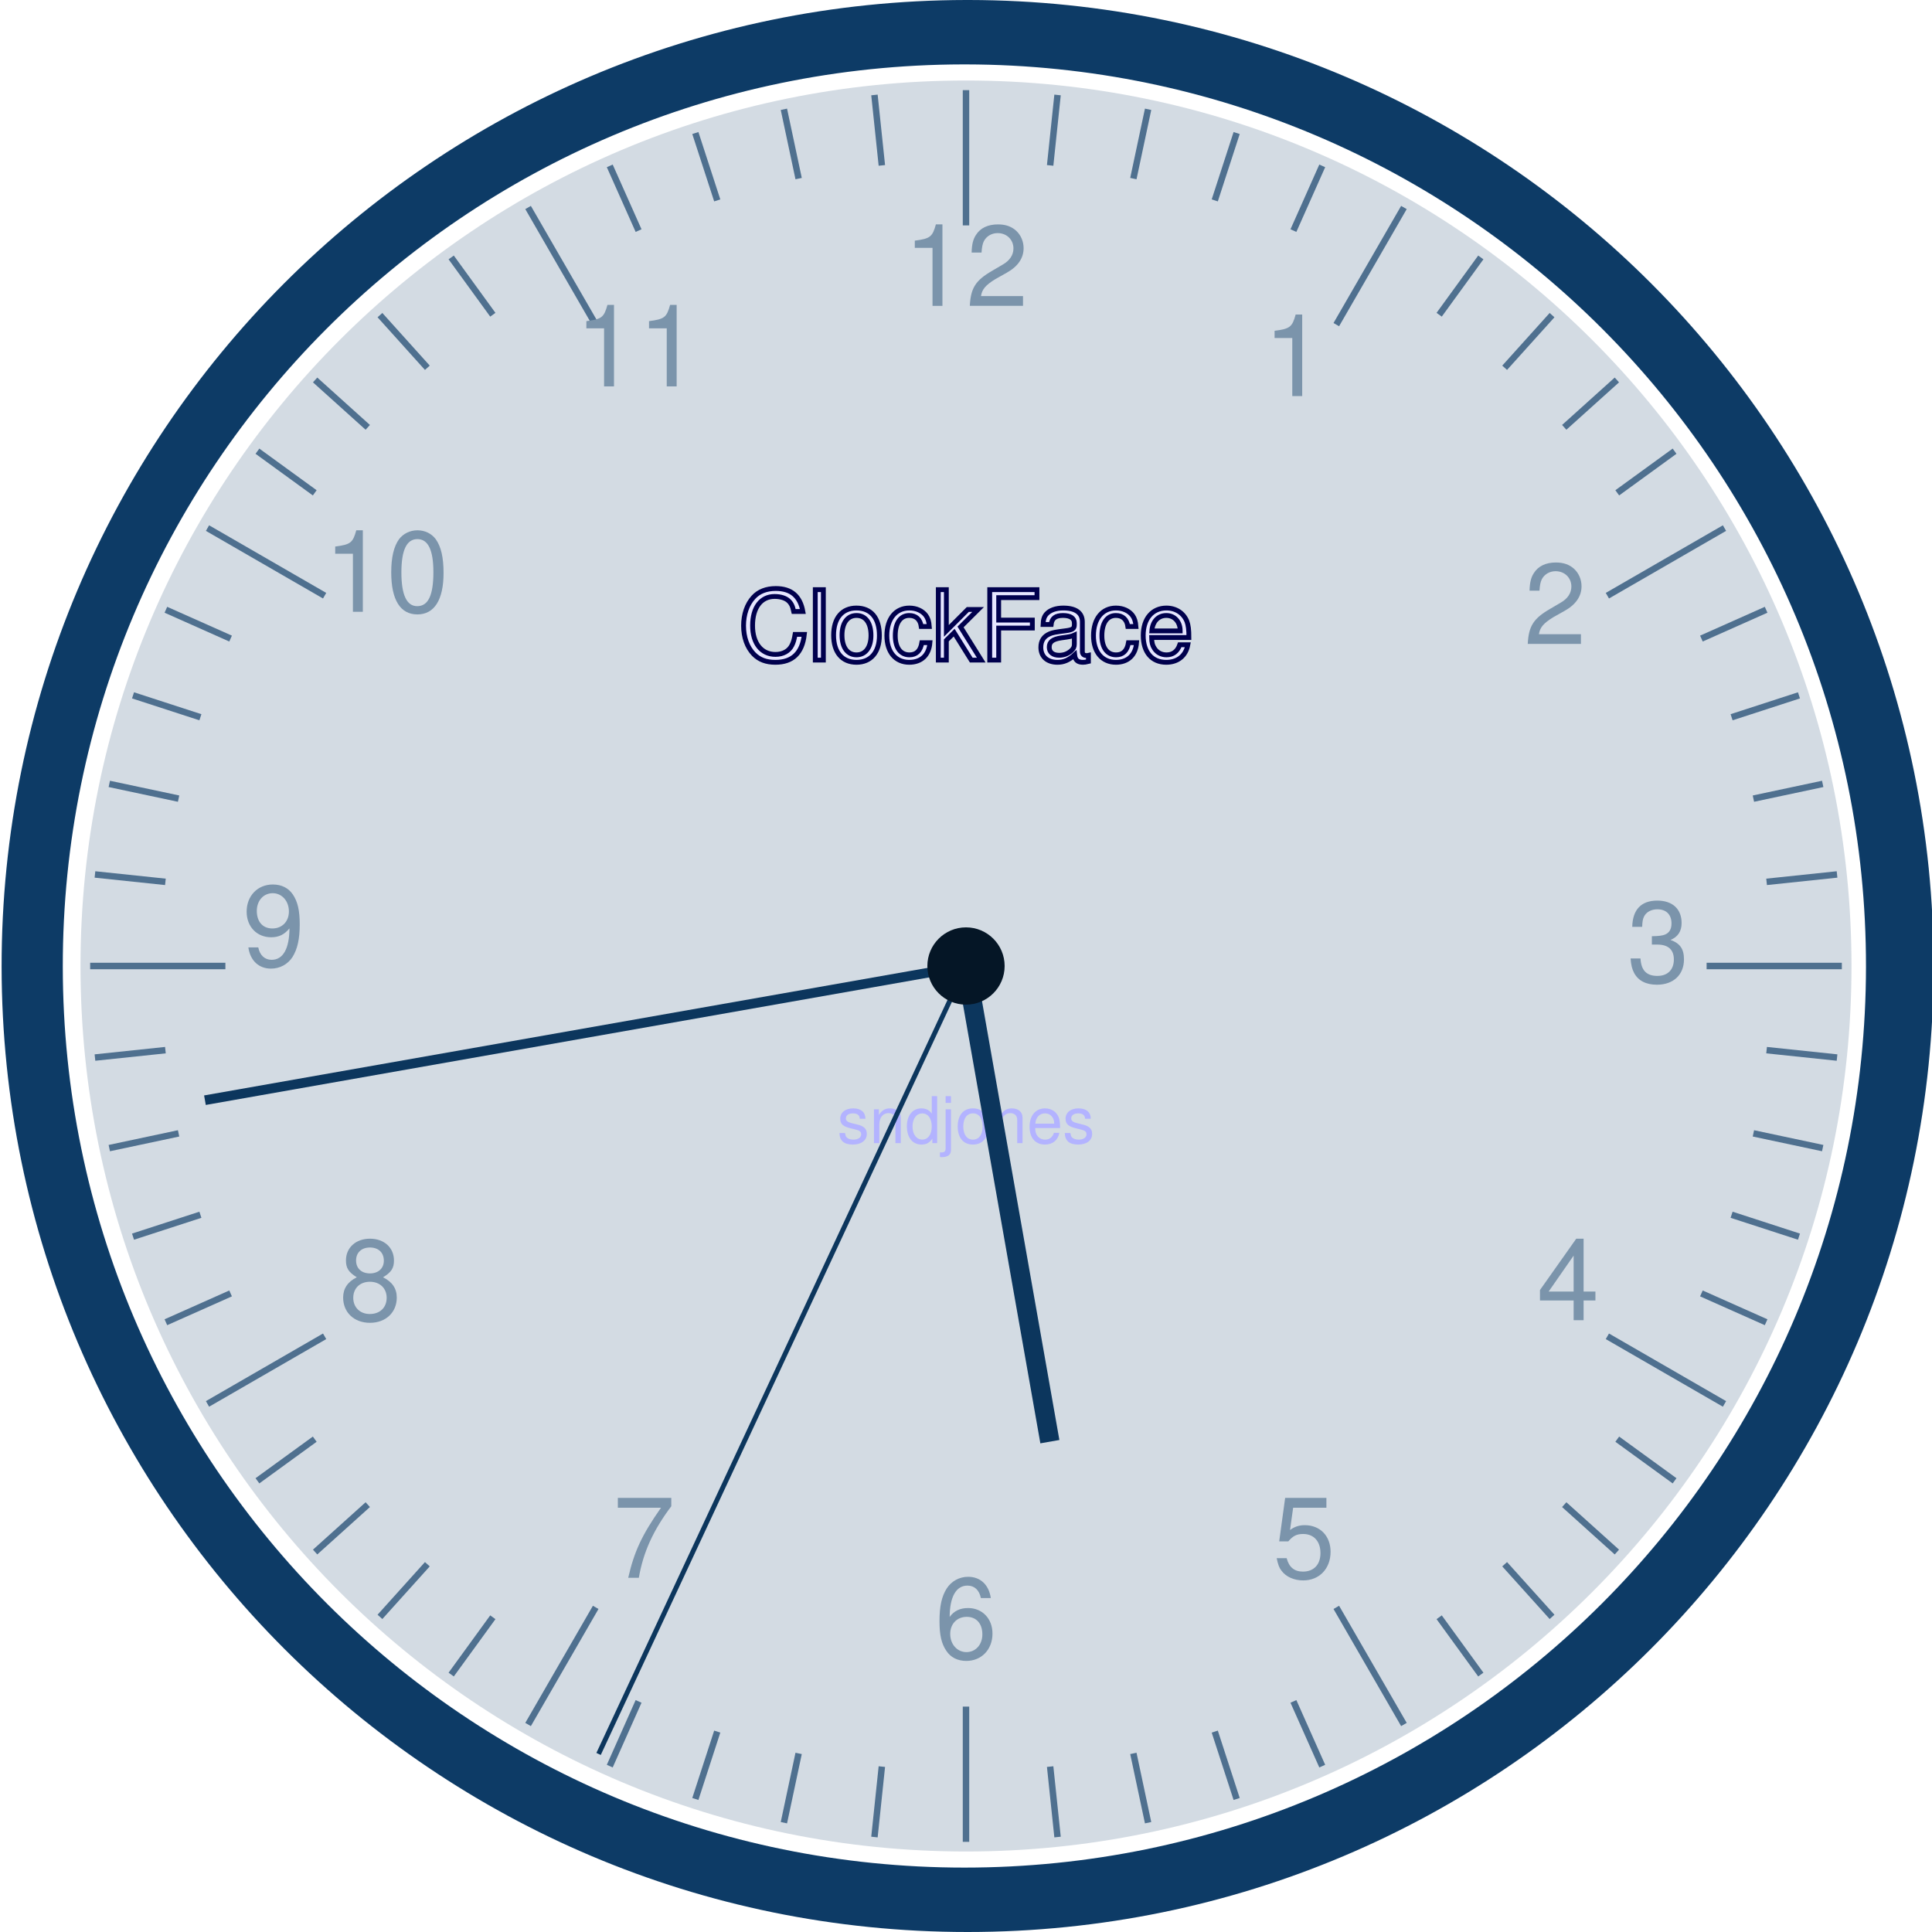
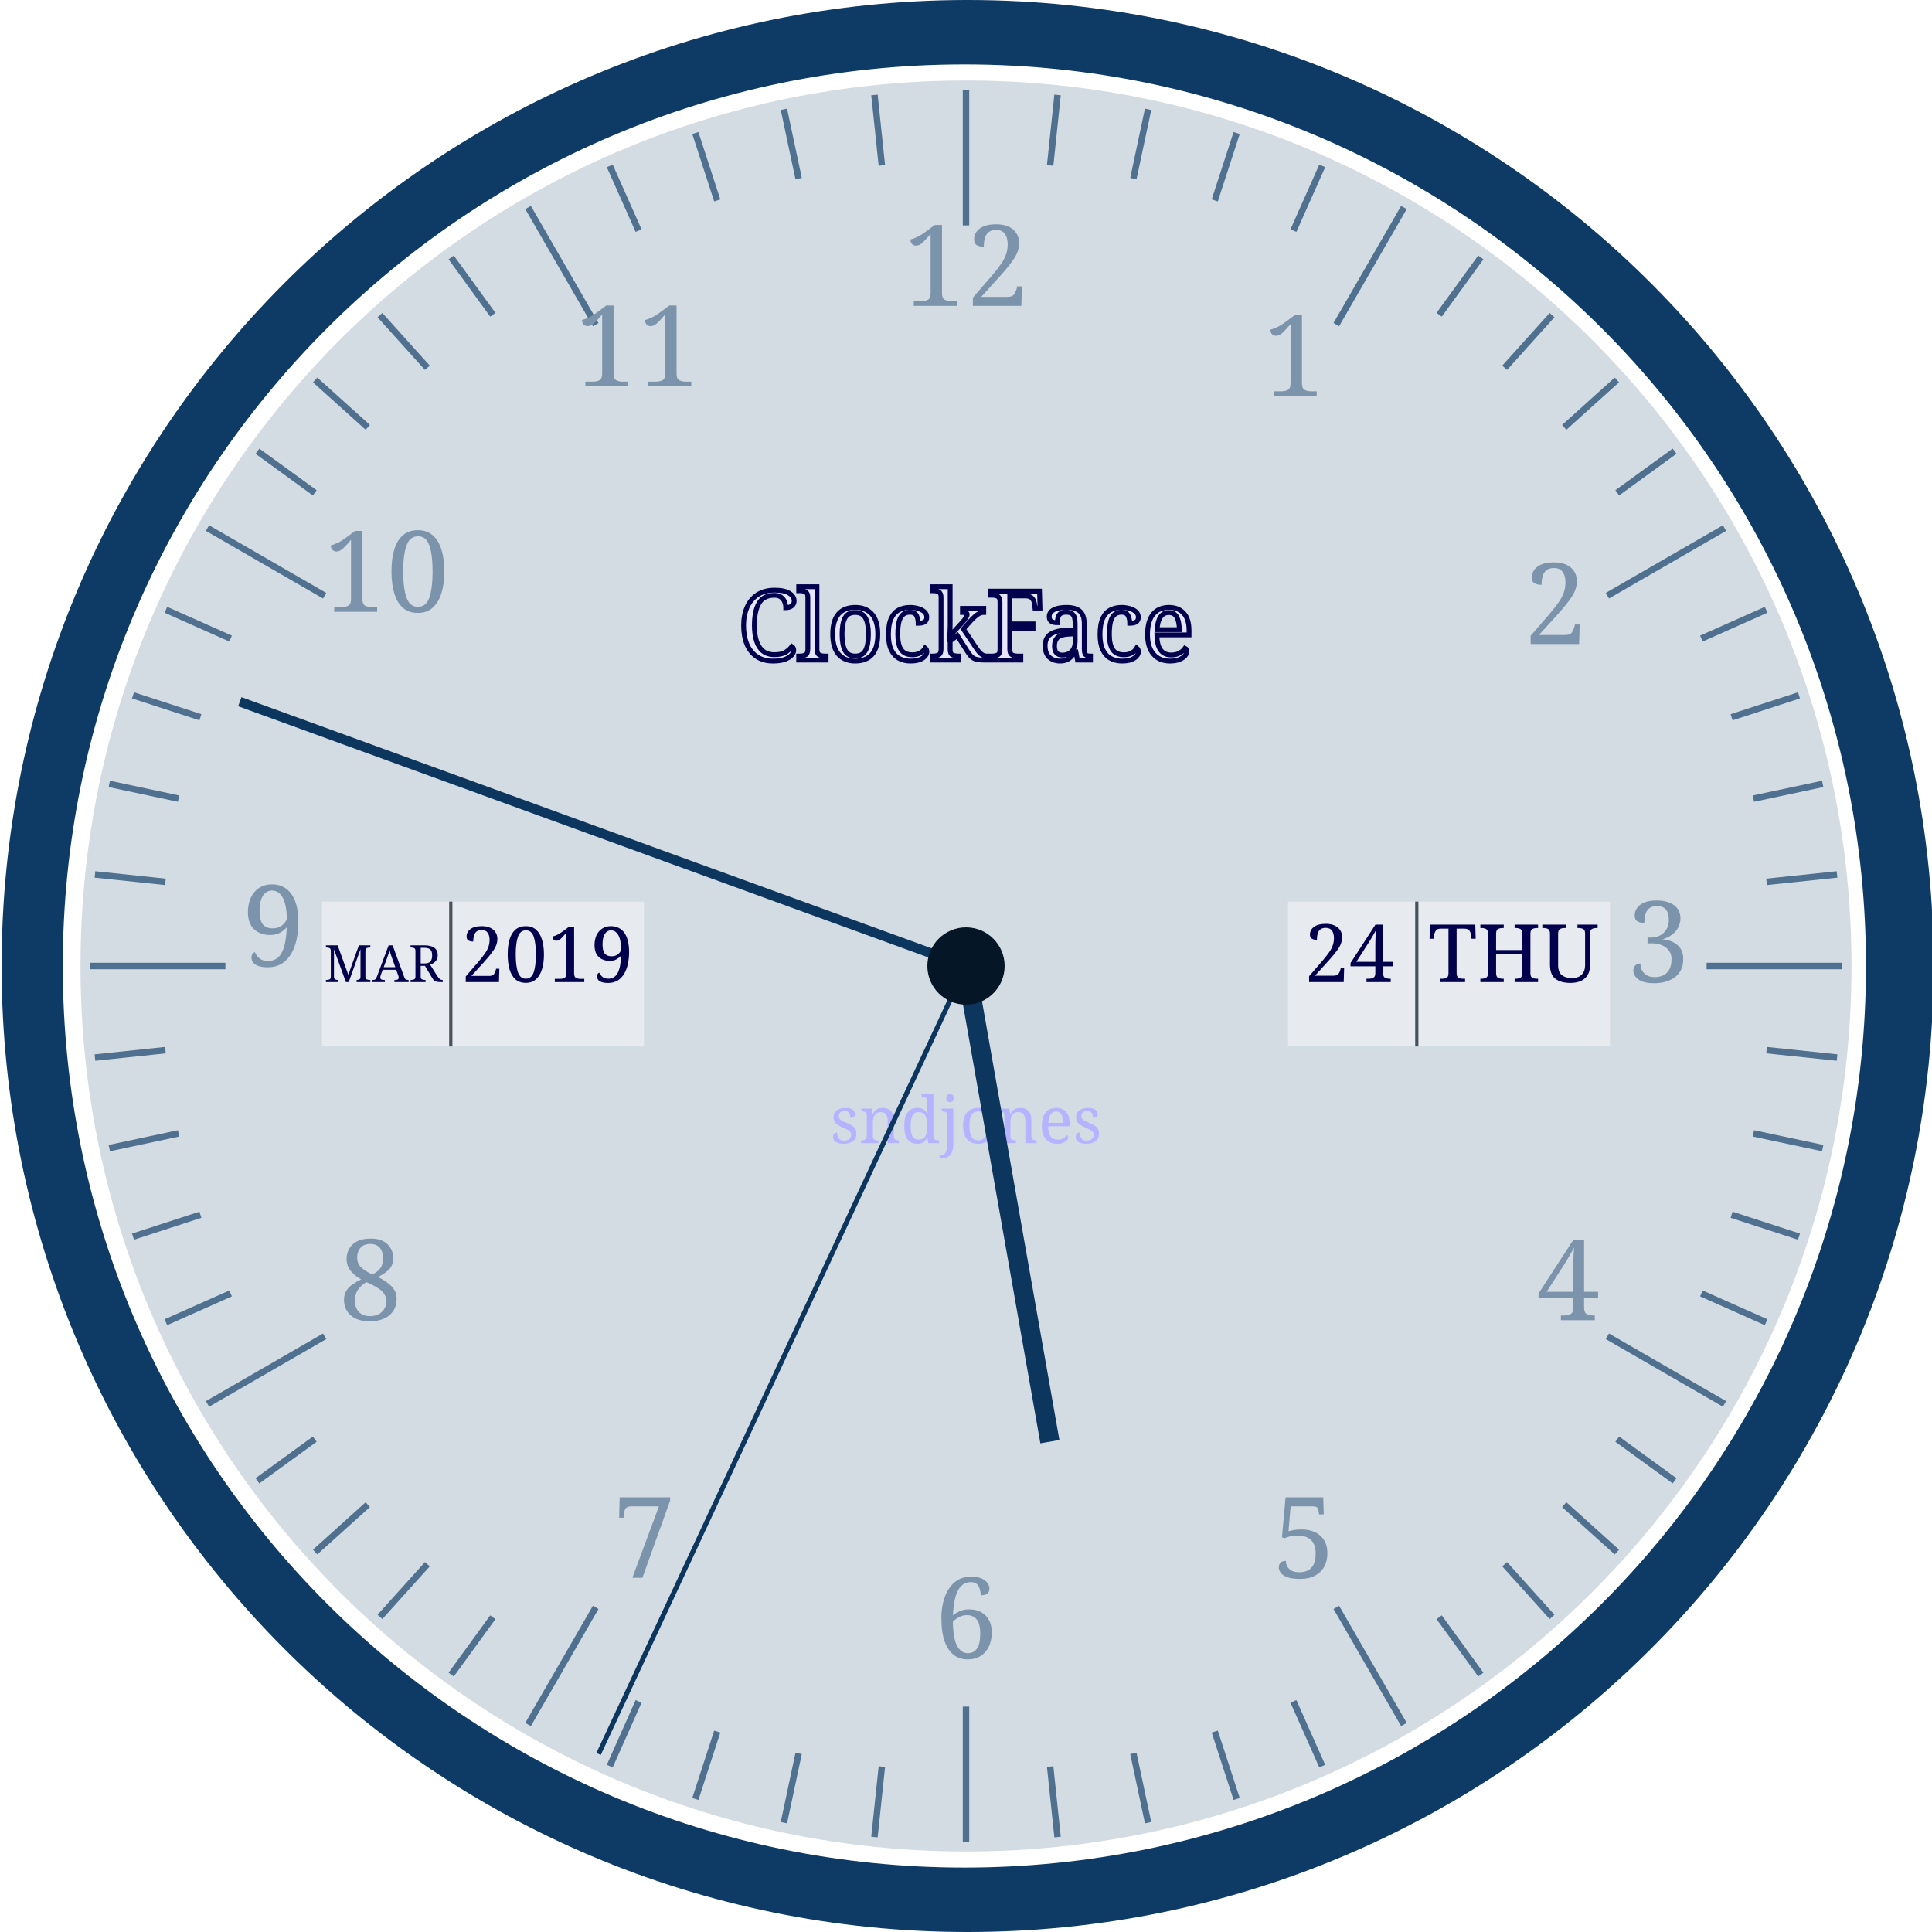
<svg xmlns="http://www.w3.org/2000/svg" viewBox="0 0 600 600" width="600" height="600">
  <style>
        /*  */
    
		path {
			shape-rendering: geometricPrecision;
		}
		
		text {
            alignment-baseline: middle;
			text-anchor: middle;
		}
		
		#clock_rim {
			fill: #0D3B66;
		}
		
		#clock_center {
			fill: #051626;
		}
		
		#clock_face {
			fill: #D3DBE3;
		}
		
		#clock_second {
			stroke: #0C365D;
			stroke-width: 1.5;
		}
		
		#clock_minute {
			stroke: #0C365D;
			stroke-width: 3;
		}
		
		#clock_hour {
			stroke: #0C365D;
			stroke-width: 6;
		}
		
        #scale_numbers text {
			text-rendering: geometricPrecision;
			fill: #7B94AB;
			stroke: none;
			font-size: 35px;
- 			font-family: Helvetica;
+ 			font-family: Cambria;
        }
		
		#scale_bars path[id^="scale_multiple"] {
			stroke: #4F708F;
			stroke-width: 2;
		}
		
- 		#top_text text {
+ 		#top_text {
			fill: #e6e6ff;
			stroke: #00004d;
			stroke-width: 1.5;
			font-size: 30px;
- 			font-family: Helvetica;
+ 			font-family: Cambria;
		}
		
- 		#bottom_text text {
+ 		#bottom_text {
			fill: #b3b3ff;
			font-size: 20px;
- 			font-family: Helvetica;
+ 			font-family: Cambria;
		}
+ 
+         #date_dt {
+             fill: #00004d;
+ 			font-size: 25px;
+ 			font-family: Cambria;
+         }
+ 
+         #date_week {
+             fill: #00004d;
+ 			font-size: 25px;
+ 			font-family: Cambria;
+         }
+ 
+         #year_month {
+             fill: #00004d;
+ 			font-size: 16px;
+ 			font-family: Cambria;
+         }
+ 
+         #year_year {
+             fill: #00004d;
+ 			font-size: 24px;
+ 			font-family: Cambria;
+         }

        /*  */
    </style>
  <path d="M 300, 300 m 0, -300 a 300, 300, 0, 1, 0, 1, 0 Z m 0 20 a 280, 280, 0, 1, 1, -1, 0Z" id="clock_rim" />
  <path d="M 25 300 a 275 275 0 1 0 550 0 a 275 275 0 1 0 -550 0z" id="clock_face" />
-   <g id="top_text">
-     <text x="300" y="205">ClockFace</text>
+   <text x="300" y="205" id="top_text">ClockFace</text>
+   <text x="300" y="355" id="bottom_text">sndjones</text>
+   <g id="date_group">
+     <g id="date_face">
+       <rect x="400" y="280" width="100" height="45" fill="#E7EBEF" />
+       <line x1="440" y1="280" x2="440" y2="325" stroke="#44515E" stroke-width="1" />
+     </g>
+     <text x="419" y="305" id="date_dt">24</text>
+     <text x="470" y="305" id="date_week">THU</text>
  </g>
-   <g id="bottom_text">
-     <text x="300" y="355">sndjones</text>
+   <g id="year_group">
+     <g id="year_face">
+       <rect x="100" y="280" width="100" height="45" fill="#E7EBEF" />
+       <line x1="140" y1="280" x2="140" y2="325" stroke="#44515E" stroke-width="1" />
+     </g>
+     <text x="119" y="305" id="year_month">MAR</text>
+     <text x="170" y="305" id="year_year">2019</text>
  </g>
  <path d="M 300 300 L 30 300" transform="rotate(-65 300 300)" id="clock_second" />
-   <path d="M 300 300 L 60 300" transform="rotate(-10 300 300)" id="clock_minute" />
+   <path d="M 300 300 L 60 300" transform="rotate(20 300 300)" id="clock_minute" />
  <path d="M 300 300 L 150 300" transform="rotate(-100 300 300)" id="clock_hour" />
  <path d="M 288 300 a 12 12 0 1 0 24 0 a 12 12 0 1 0 -24 0z" id="clock_center" />
  <g id="clock_scale">
    <g id="scale_bars">
      <path d="M 300 70 L 300 28" id="scale_multiple0" />
      <path d="M 300 50 L 300 28" transform="rotate(6 300 300)" id="scale_multiple1" />
      <path d="M 300 50 L 300 28" transform="rotate(12 300 300)" id="scale_multiple2" />
      <path d="M 300 50 L 300 28" transform="rotate(18 300 300)" id="scale_multiple3" />
      <path d="M 300 50 L 300 28" transform="rotate(24 300 300)" id="scale_multiple4" />
      <path d="M 300 70 L 300 28" transform="rotate(30 300 300)" id="scale_multiple5" />
      <path d="M 300 50 L 300 28" transform="rotate(36 300 300)" id="scale_multiple6" />
      <path d="M 300 50 L 300 28" transform="rotate(42 300 300)" id="scale_multiple7" />
      <path d="M 300 50 L 300 28" transform="rotate(48 300 300)" id="scale_multiple8" />
      <path d="M 300 50 L 300 28" transform="rotate(54 300 300)" id="scale_multiple9" />
      <path d="M 300 70 L 300 28" transform="rotate(60 300 300)" id="scale_multiple10" />
      <path d="M 300 50 L 300 28" transform="rotate(66 300 300)" id="scale_multiple11" />
      <path d="M 300 50 L 300 28" transform="rotate(72 300 300)" id="scale_multiple12" />
      <path d="M 300 50 L 300 28" transform="rotate(78 300 300)" id="scale_multiple13" />
      <path d="M 300 50 L 300 28" transform="rotate(84 300 300)" id="scale_multiple14" />
      <path d="M 300 70 L 300 28" transform="rotate(90 300 300)" id="scale_multiple15" />
      <path d="M 300 50 L 300 28" transform="rotate(96 300 300)" id="scale_multiple16" />
      <path d="M 300 50 L 300 28" transform="rotate(102 300 300)" id="scale_multiple17" />
      <path d="M 300 50 L 300 28" transform="rotate(108 300 300)" id="scale_multiple18" />
      <path d="M 300 50 L 300 28" transform="rotate(114 300 300)" id="scale_multiple19" />
      <path d="M 300 70 L 300 28" transform="rotate(120 300 300)" id="scale_multiple20" />
      <path d="M 300 50 L 300 28" transform="rotate(126 300 300)" id="scale_multiple21" />
      <path d="M 300 50 L 300 28" transform="rotate(132 300 300)" id="scale_multiple22" />
      <path d="M 300 50 L 300 28" transform="rotate(138 300 300)" id="scale_multiple23" />
      <path d="M 300 50 L 300 28" transform="rotate(144 300 300)" id="scale_multiple24" />
      <path d="M 300 70 L 300 28" transform="rotate(150 300 300)" id="scale_multiple25" />
      <path d="M 300 50 L 300 28" transform="rotate(156 300 300)" id="scale_multiple26" />
      <path d="M 300 50 L 300 28" transform="rotate(162 300 300)" id="scale_multiple27" />
      <path d="M 300 50 L 300 28" transform="rotate(168 300 300)" id="scale_multiple28" />
      <path d="M 300 50 L 300 28" transform="rotate(174 300 300)" id="scale_multiple29" />
      <path d="M 300 70 L 300 28" transform="rotate(180 300 300)" id="scale_multiple30" />
      <path d="M 300 50 L 300 28" transform="rotate(186 300 300)" id="scale_multiple31" />
      <path d="M 300 50 L 300 28" transform="rotate(192 300 300)" id="scale_multiple32" />
      <path d="M 300 50 L 300 28" transform="rotate(198 300 300)" id="scale_multiple33" />
      <path d="M 300 50 L 300 28" transform="rotate(204 300 300)" id="scale_multiple34" />
      <path d="M 300 70 L 300 28" transform="rotate(210 300 300)" id="scale_multiple35" />
      <path d="M 300 50 L 300 28" transform="rotate(216 300 300)" id="scale_multiple36" />
      <path d="M 300 50 L 300 28" transform="rotate(222 300 300)" id="scale_multiple37" />
      <path d="M 300 50 L 300 28" transform="rotate(228 300 300)" id="scale_multiple38" />
      <path d="M 300 50 L 300 28" transform="rotate(234 300 300)" id="scale_multiple39" />
      <path d="M 300 70 L 300 28" transform="rotate(240 300 300)" id="scale_multiple40" />
      <path d="M 300 50 L 300 28" transform="rotate(246 300 300)" id="scale_multiple41" />
      <path d="M 300 50 L 300 28" transform="rotate(252 300 300)" id="scale_multiple42" />
      <path d="M 300 50 L 300 28" transform="rotate(258 300 300)" id="scale_multiple43" />
      <path d="M 300 50 L 300 28" transform="rotate(264 300 300)" id="scale_multiple44" />
      <path d="M 300 70 L 300 28" transform="rotate(270 300 300)" id="scale_multiple45" />
      <path d="M 300 50 L 300 28" transform="rotate(276 300 300)" id="scale_multiple46" />
      <path d="M 300 50 L 300 28" transform="rotate(282 300 300)" id="scale_multiple47" />
      <path d="M 300 50 L 300 28" transform="rotate(288 300 300)" id="scale_multiple48" />
      <path d="M 300 50 L 300 28" transform="rotate(294 300 300)" id="scale_multiple49" />
      <path d="M 300 70 L 300 28" transform="rotate(300 300 300)" id="scale_multiple50" />
      <path d="M 300 50 L 300 28" transform="rotate(306 300 300)" id="scale_multiple51" />
      <path d="M 300 50 L 300 28" transform="rotate(312 300 300)" id="scale_multiple52" />
      <path d="M 300 50 L 300 28" transform="rotate(318 300 300)" id="scale_multiple53" />
      <path d="M 300 50 L 300 28" transform="rotate(324 300 300)" id="scale_multiple54" />
      <path d="M 300 70 L 300 28" transform="rotate(330 300 300)" id="scale_multiple55" />
      <path d="M 300 50 L 300 28" transform="rotate(336 300 300)" id="scale_multiple56" />
      <path d="M 300 50 L 300 28" transform="rotate(342 300 300)" id="scale_multiple57" />
      <path d="M 300 50 L 300 28" transform="rotate(348 300 300)" id="scale_multiple58" />
      <path d="M 300 50 L 300 28" transform="rotate(354 300 300)" id="scale_multiple59" />
    </g>
    <g id="scale_numbers">
      <text x="300" y="95" id="scale_number12">12</text>
      <text x="402" y="123" id="scale_number1">1</text>
      <text x="483" y="200" id="scale_number2">2</text>
      <text x="515" y="305" id="scale_number3">3</text>
      <text x="487" y="410" id="scale_number4">4</text>
      <text x="405" y="490" id="scale_number5">5</text>
      <text x="300" y="515" id="scale_number6">6</text>
      <text x="200" y="490" id="scale_number7">7</text>
      <text x="115" y="410" id="scale_number8">8</text>
      <text x="85" y="300" id="scale_number9">9</text>
      <text x="120" y="190" id="scale_number10">10</text>
      <text x="198" y="120" id="scale_number11">11</text>
    </g>
  </g>
</svg>
